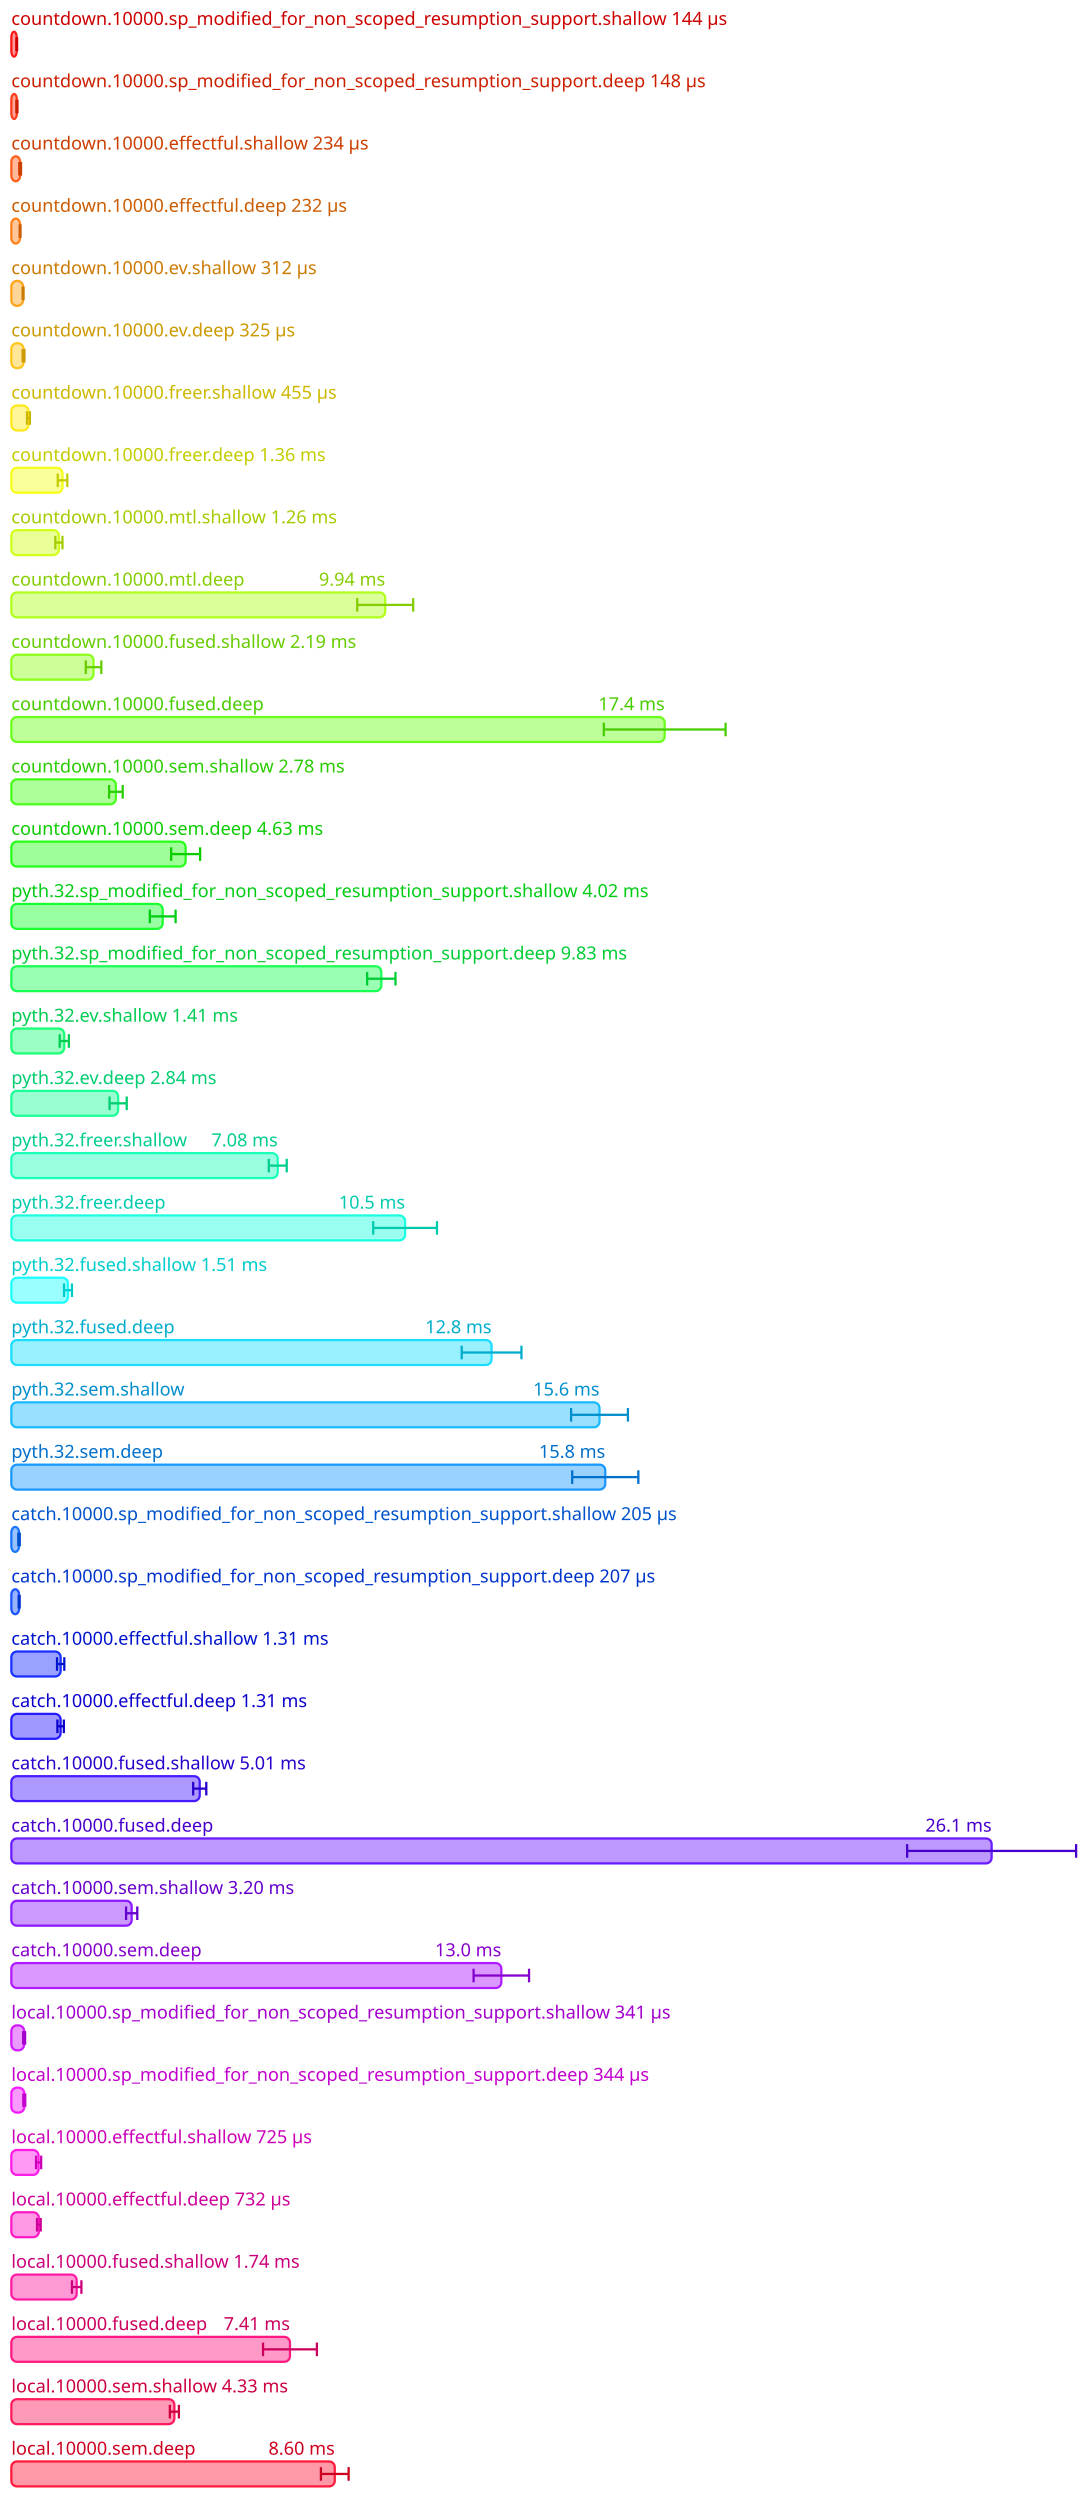
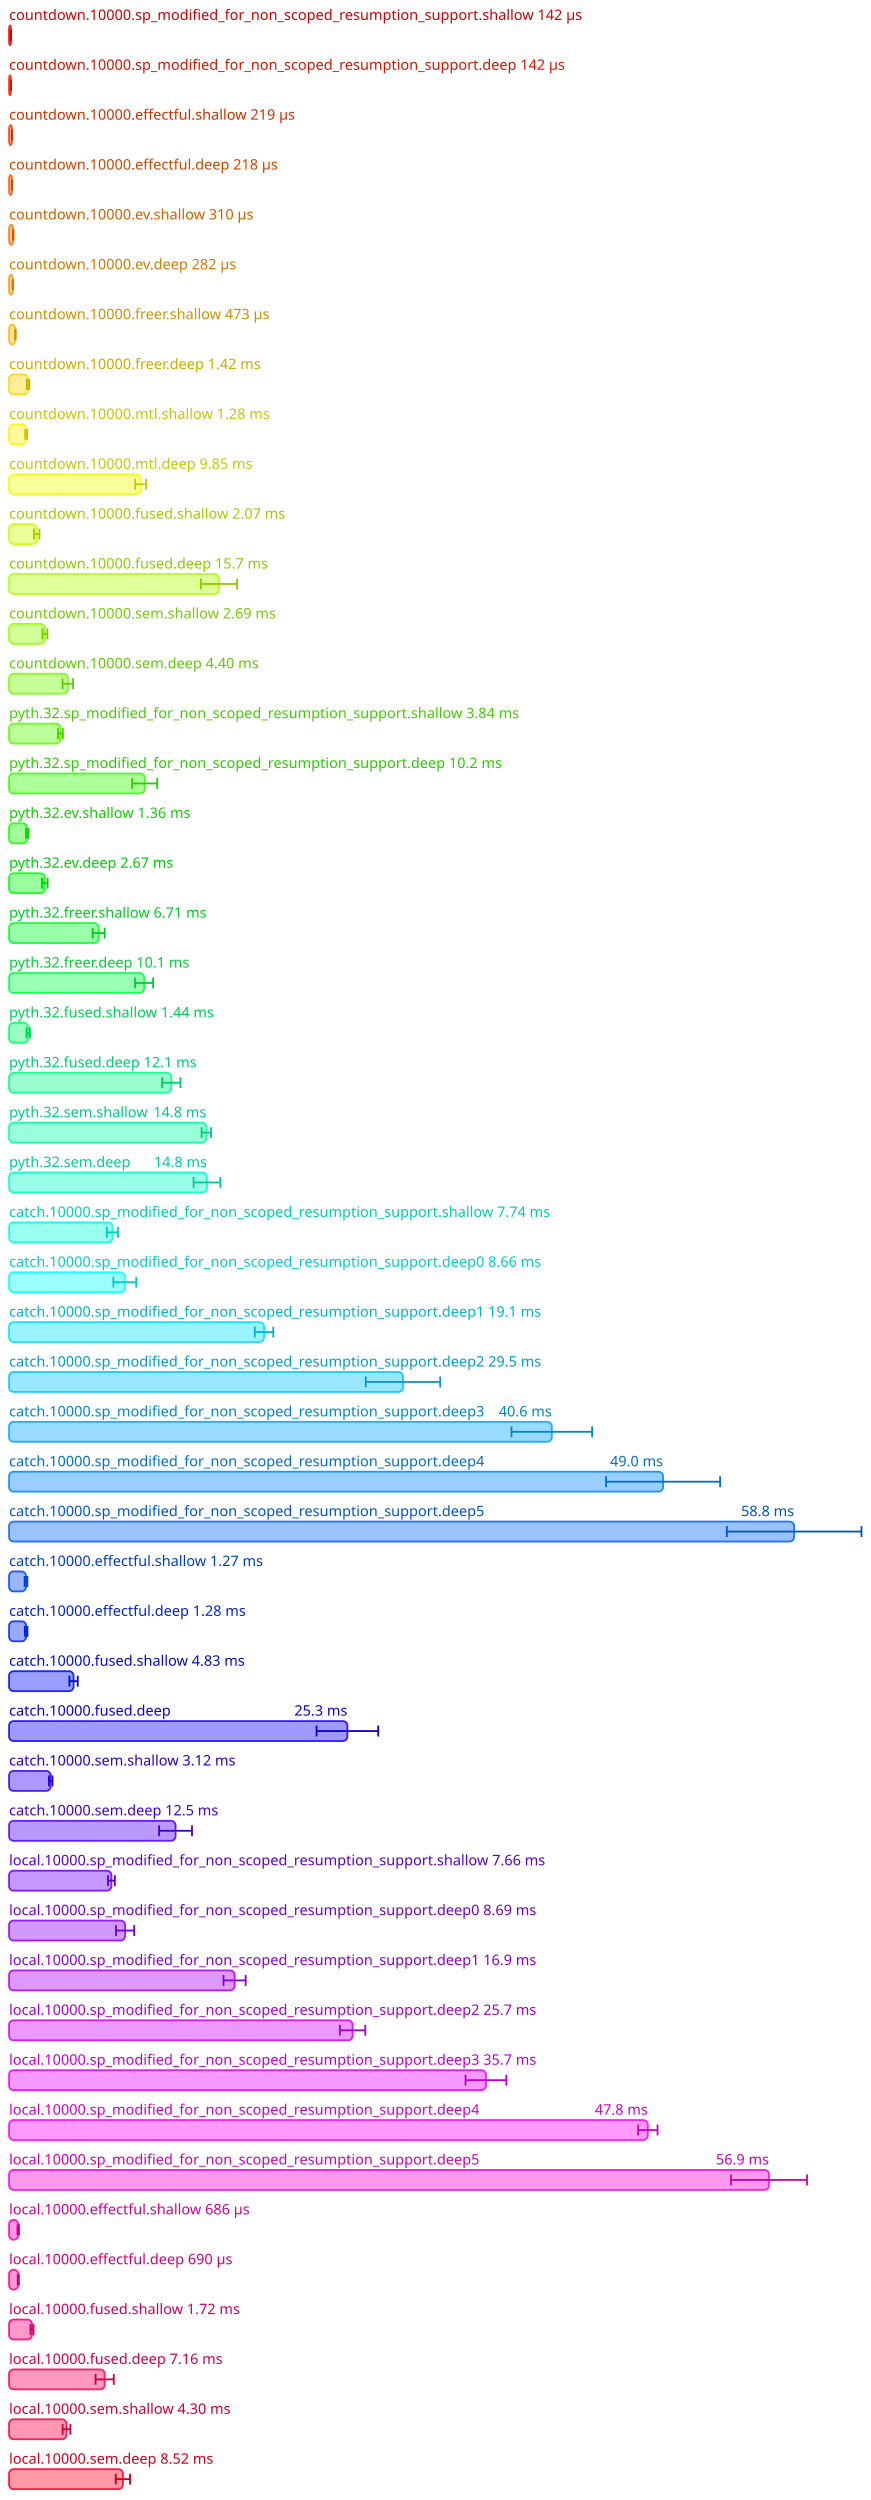
- <svg xmlns="http://www.w3.org/2000/svg" height="2207" width="960.0" font-size="16" font-family="sans-serif" stroke-width="2">
+ <svg xmlns="http://www.w3.org/2000/svg" height="2757" width="960.0" font-size="16" font-family="sans-serif" stroke-width="2">
  <g transform="translate(10.0 0)">
-     <text fill="hsl(0, 100%, 40%)" y="22">countdown.10000.sp_modified_for_non_scoped_resumption_support.shallow 144  μs</text>
-     <g>
-       <rect y="28" rx="5" height="22" width="4.786" fill="hsl(0, 100%, 80%)" stroke="hsl(0, 100%, 55%)" />
+     <text fill="hsl(0, 100%, 40%)" y="22">countdown.10000.sp_modified_for_non_scoped_resumption_support.shallow 142  μs</text>
+     <g>
+       <rect y="28" rx="5" height="22" width="2.097" fill="hsl(0, 100%, 80%)" stroke="hsl(0, 100%, 55%)" />
      <g stroke="hsl(0, 100%, 40%)">
-         <line x1="4.489" x2="5.084" y1="39" y2="39" />
-         <line x1="4.489" x2="4.489" y1="33" y2="45" />
-         <line x1="5.084" x2="5.084" y1="33" y2="45" />
-       </g>
-     </g>
-     <text fill="hsl(9, 100%, 40%)" y="77">countdown.10000.sp_modified_for_non_scoped_resumption_support.deep 148  μs</text>
-     <g>
-       <rect y="83" rx="5" height="22" width="4.923" fill="hsl(9, 100%, 80%)" stroke="hsl(9, 100%, 55%)" />
-       <g stroke="hsl(9, 100%, 40%)">
-         <line x1="4.466" x2="5.38" y1="94" y2="94" />
-         <line x1="4.466" x2="4.466" y1="88" y2="100" />
-         <line x1="5.38" x2="5.38" y1="88" y2="100" />
-       </g>
-     </g>
-     <text fill="hsl(18, 100%, 40%)" y="132">countdown.10000.effectful.shallow 234  μs</text>
-     <g>
-       <rect y="138" rx="5" height="22" width="7.783" fill="hsl(18, 100%, 80%)" stroke="hsl(18, 100%, 55%)" />
-       <g stroke="hsl(18, 100%, 40%)">
-         <line x1="7.029" x2="8.536" y1="149" y2="149" />
-         <line x1="7.029" x2="7.029" y1="143" y2="155" />
-         <line x1="8.536" x2="8.536" y1="143" y2="155" />
-       </g>
-     </g>
-     <text fill="hsl(27, 100%, 40%)" y="187">countdown.10000.effectful.deep 232  μs</text>
-     <g>
-       <rect y="193" rx="5" height="22" width="7.708" fill="hsl(27, 100%, 80%)" stroke="hsl(27, 100%, 55%)" />
-       <g stroke="hsl(27, 100%, 40%)">
-         <line x1="7.352" x2="8.064" y1="204" y2="204" />
-         <line x1="7.352" x2="7.352" y1="198" y2="210" />
-         <line x1="8.064" x2="8.064" y1="198" y2="210" />
-       </g>
-     </g>
-     <text fill="hsl(36, 100%, 40%)" y="242">countdown.10000.ev.shallow 312  μs</text>
-     <g>
-       <rect y="248" rx="5" height="22" width="10.368" fill="hsl(36, 100%, 80%)" stroke="hsl(36, 100%, 55%)" />
+         <line x1="1.92" x2="2.273" y1="39" y2="39" />
+         <line x1="1.92" x2="1.92" y1="33" y2="45" />
+         <line x1="2.273" x2="2.273" y1="33" y2="45" />
+       </g>
+     </g>
+     <text fill="hsl(7, 100%, 40%)" y="77">countdown.10000.sp_modified_for_non_scoped_resumption_support.deep 142  μs</text>
+     <g>
+       <rect y="83" rx="5" height="22" width="2.087" fill="hsl(7, 100%, 80%)" stroke="hsl(7, 100%, 55%)" />
+       <g stroke="hsl(7, 100%, 40%)">
+         <line x1="1.883" x2="2.291" y1="94" y2="94" />
+         <line x1="1.883" x2="1.883" y1="88" y2="100" />
+         <line x1="2.291" x2="2.291" y1="88" y2="100" />
+       </g>
+     </g>
+     <text fill="hsl(14, 100%, 40%)" y="132">countdown.10000.effectful.shallow 219  μs</text>
+     <g>
+       <rect y="138" rx="5" height="22" width="3.221" fill="hsl(14, 100%, 80%)" stroke="hsl(14, 100%, 55%)" />
+       <g stroke="hsl(14, 100%, 40%)">
+         <line x1="3.031" x2="3.411" y1="149" y2="149" />
+         <line x1="3.031" x2="3.031" y1="143" y2="155" />
+         <line x1="3.411" x2="3.411" y1="143" y2="155" />
+       </g>
+     </g>
+     <text fill="hsl(21, 100%, 40%)" y="187">countdown.10000.effectful.deep 218  μs</text>
+     <g>
+       <rect y="193" rx="5" height="22" width="3.214" fill="hsl(21, 100%, 80%)" stroke="hsl(21, 100%, 55%)" />
+       <g stroke="hsl(21, 100%, 40%)">
+         <line x1="3.016" x2="3.412" y1="204" y2="204" />
+         <line x1="3.016" x2="3.016" y1="198" y2="210" />
+         <line x1="3.412" x2="3.412" y1="198" y2="210" />
+       </g>
+     </g>
+     <text fill="hsl(28, 100%, 40%)" y="242">countdown.10000.ev.shallow 310  μs</text>
+     <g>
+       <rect y="248" rx="5" height="22" width="4.57" fill="hsl(28, 100%, 80%)" stroke="hsl(28, 100%, 55%)" />
+       <g stroke="hsl(28, 100%, 40%)">
+         <line x1="4.184" x2="4.956" y1="259" y2="259" />
+         <line x1="4.184" x2="4.184" y1="253" y2="265" />
+         <line x1="4.956" x2="4.956" y1="253" y2="265" />
+       </g>
+     </g>
+     <text fill="hsl(36, 100%, 40%)" y="297">countdown.10000.ev.deep 282  μs</text>
+     <g>
+       <rect y="303" rx="5" height="22" width="4.153" fill="hsl(36, 100%, 80%)" stroke="hsl(36, 100%, 55%)" />
      <g stroke="hsl(36, 100%, 40%)">
-         <line x1="10.001" x2="10.734" y1="259" y2="259" />
-         <line x1="10.001" x2="10.001" y1="253" y2="265" />
-         <line x1="10.734" x2="10.734" y1="253" y2="265" />
-       </g>
-     </g>
-     <text fill="hsl(45, 100%, 40%)" y="297">countdown.10000.ev.deep 325  μs</text>
-     <g>
-       <rect y="303" rx="5" height="22" width="10.789" fill="hsl(45, 100%, 80%)" stroke="hsl(45, 100%, 55%)" />
-       <g stroke="hsl(45, 100%, 40%)">
-         <line x1="10.007" x2="11.571" y1="314" y2="314" />
-         <line x1="10.007" x2="10.007" y1="308" y2="320" />
-         <line x1="11.571" x2="11.571" y1="308" y2="320" />
-       </g>
-     </g>
-     <text fill="hsl(54, 100%, 40%)" y="352">countdown.10000.freer.shallow 455  μs</text>
-     <g>
-       <rect y="358" rx="5" height="22" width="15.099" fill="hsl(54, 100%, 80%)" stroke="hsl(54, 100%, 55%)" />
-       <g stroke="hsl(54, 100%, 40%)">
-         <line x1="13.824" x2="16.374" y1="369" y2="369" />
-         <line x1="13.824" x2="13.824" y1="363" y2="375" />
-         <line x1="16.374" x2="16.374" y1="363" y2="375" />
-       </g>
-     </g>
-     <text fill="hsl(63, 100%, 40%)" y="407">countdown.10000.freer.deep 1.36 ms</text>
-     <g>
-       <rect y="413" rx="5" height="22" width="45.186" fill="hsl(63, 100%, 80%)" stroke="hsl(63, 100%, 55%)" />
-       <g stroke="hsl(63, 100%, 40%)">
-         <line x1="40.967" x2="49.405" y1="424" y2="424" />
-         <line x1="40.967" x2="40.967" y1="418" y2="430" />
-         <line x1="49.405" x2="49.405" y1="418" y2="430" />
-       </g>
-     </g>
-     <text fill="hsl(72, 100%, 40%)" y="462">countdown.10000.mtl.shallow 1.26 ms</text>
-     <g>
-       <rect y="468" rx="5" height="22" width="42.006" fill="hsl(72, 100%, 80%)" stroke="hsl(72, 100%, 55%)" />
+         <line x1="3.786" x2="4.519" y1="314" y2="314" />
+         <line x1="3.786" x2="3.786" y1="308" y2="320" />
+         <line x1="4.519" x2="4.519" y1="308" y2="320" />
+       </g>
+     </g>
+     <text fill="hsl(43, 100%, 40%)" y="352">countdown.10000.freer.shallow 473  μs</text>
+     <g>
+       <rect y="358" rx="5" height="22" width="6.97" fill="hsl(43, 100%, 80%)" stroke="hsl(43, 100%, 55%)" />
+       <g stroke="hsl(43, 100%, 40%)">
+         <line x1="6.596" x2="7.345" y1="369" y2="369" />
+         <line x1="6.596" x2="6.596" y1="363" y2="375" />
+         <line x1="7.345" x2="7.345" y1="363" y2="375" />
+       </g>
+     </g>
+     <text fill="hsl(50, 100%, 40%)" y="407">countdown.10000.freer.deep 1.42 ms</text>
+     <g>
+       <rect y="413" rx="5" height="22" width="20.977" fill="hsl(50, 100%, 80%)" stroke="hsl(50, 100%, 55%)" />
+       <g stroke="hsl(50, 100%, 40%)">
+         <line x1="19.635" x2="22.32" y1="424" y2="424" />
+         <line x1="19.635" x2="19.635" y1="418" y2="430" />
+         <line x1="22.32" x2="22.32" y1="418" y2="430" />
+       </g>
+     </g>
+     <text fill="hsl(57, 100%, 40%)" y="462">countdown.10000.mtl.shallow 1.28 ms</text>
+     <g>
+       <rect y="468" rx="5" height="22" width="18.879" fill="hsl(57, 100%, 80%)" stroke="hsl(57, 100%, 55%)" />
+       <g stroke="hsl(57, 100%, 40%)">
+         <line x1="17.775" x2="19.982" y1="479" y2="479" />
+         <line x1="17.775" x2="17.775" y1="473" y2="485" />
+         <line x1="19.982" x2="19.982" y1="473" y2="485" />
+       </g>
+     </g>
+     <text fill="hsl(64, 100%, 40%)" y="517">countdown.10000.mtl.deep 9.85 ms</text>
+     <g>
+       <rect y="523" rx="5" height="22" width="145.062" fill="hsl(64, 100%, 80%)" stroke="hsl(64, 100%, 55%)" />
+       <g stroke="hsl(64, 100%, 40%)">
+         <line x1="139.046" x2="151.077" y1="534" y2="534" />
+         <line x1="139.046" x2="139.046" y1="528" y2="540" />
+         <line x1="151.077" x2="151.077" y1="528" y2="540" />
+       </g>
+     </g>
+     <text fill="hsl(72, 100%, 40%)" y="572">countdown.10000.fused.shallow 2.07 ms</text>
+     <g>
+       <rect y="578" rx="5" height="22" width="30.462" fill="hsl(72, 100%, 80%)" stroke="hsl(72, 100%, 55%)" />
      <g stroke="hsl(72, 100%, 40%)">
-         <line x1="38.856" x2="45.157" y1="479" y2="479" />
-         <line x1="38.856" x2="38.856" y1="473" y2="485" />
-         <line x1="45.157" x2="45.157" y1="473" y2="485" />
-       </g>
-     </g>
-     <g fill="hsl(81, 100%, 40%)">
-       <text y="517">countdown.10000.mtl.deep</text>
-       <text y="517" x="330.058" text-anchor="end">9.94 ms</text>
-     </g>
-     <g>
-       <rect y="523" rx="5" height="22" width="330.058" fill="hsl(81, 100%, 80%)" stroke="hsl(81, 100%, 55%)" />
-       <g stroke="hsl(81, 100%, 40%)">
-         <line x1="305.349" x2="354.767" y1="534" y2="534" />
-         <line x1="305.349" x2="305.349" y1="528" y2="540" />
-         <line x1="354.767" x2="354.767" y1="528" y2="540" />
-       </g>
-     </g>
-     <text fill="hsl(90, 100%, 40%)" y="572">countdown.10000.fused.shallow 2.19 ms</text>
-     <g>
-       <rect y="578" rx="5" height="22" width="72.582" fill="hsl(90, 100%, 80%)" stroke="hsl(90, 100%, 55%)" />
-       <g stroke="hsl(90, 100%, 40%)">
-         <line x1="65.713" x2="79.452" y1="589" y2="589" />
-         <line x1="65.713" x2="65.713" y1="583" y2="595" />
-         <line x1="79.452" x2="79.452" y1="583" y2="595" />
-       </g>
-     </g>
-     <g fill="hsl(99, 100%, 40%)">
-       <text y="627">countdown.10000.fused.deep</text>
-       <text y="627" x="576.783" text-anchor="end">17.4 ms</text>
-     </g>
-     <g>
-       <rect y="633" rx="5" height="22" width="576.783" fill="hsl(99, 100%, 80%)" stroke="hsl(99, 100%, 55%)" />
-       <g stroke="hsl(99, 100%, 40%)">
-         <line x1="523.038" x2="630.529" y1="644" y2="644" />
-         <line x1="523.038" x2="523.038" y1="638" y2="650" />
-         <line x1="630.529" x2="630.529" y1="638" y2="650" />
-       </g>
-     </g>
-     <text fill="hsl(108, 100%, 40%)" y="682">countdown.10000.sem.shallow 2.78 ms</text>
-     <g>
-       <rect y="688" rx="5" height="22" width="92.338" fill="hsl(108, 100%, 80%)" stroke="hsl(108, 100%, 55%)" />
+         <line x1="27.431" x2="33.494" y1="589" y2="589" />
+         <line x1="27.431" x2="27.431" y1="583" y2="595" />
+         <line x1="33.494" x2="33.494" y1="583" y2="595" />
+       </g>
+     </g>
+     <text fill="hsl(79, 100%, 40%)" y="627">countdown.10000.fused.deep 15.7 ms</text>
+     <g>
+       <rect y="633" rx="5" height="22" width="231.491" fill="hsl(79, 100%, 80%)" stroke="hsl(79, 100%, 55%)" />
+       <g stroke="hsl(79, 100%, 40%)">
+         <line x1="211.548" x2="251.434" y1="644" y2="644" />
+         <line x1="211.548" x2="211.548" y1="638" y2="650" />
+         <line x1="251.434" x2="251.434" y1="638" y2="650" />
+       </g>
+     </g>
+     <text fill="hsl(86, 100%, 40%)" y="682">countdown.10000.sem.shallow 2.69 ms</text>
+     <g>
+       <rect y="688" rx="5" height="22" width="39.584" fill="hsl(86, 100%, 80%)" stroke="hsl(86, 100%, 55%)" />
+       <g stroke="hsl(86, 100%, 40%)">
+         <line x1="36.867" x2="42.301" y1="699" y2="699" />
+         <line x1="36.867" x2="36.867" y1="693" y2="705" />
+         <line x1="42.301" x2="42.301" y1="693" y2="705" />
+       </g>
+     </g>
+     <text fill="hsl(93, 100%, 40%)" y="737">countdown.10000.sem.deep 4.40 ms</text>
+     <g>
+       <rect y="743" rx="5" height="22" width="64.787" fill="hsl(93, 100%, 80%)" stroke="hsl(93, 100%, 55%)" />
+       <g stroke="hsl(93, 100%, 40%)">
+         <line x1="58.963" x2="70.61" y1="754" y2="754" />
+         <line x1="58.963" x2="58.963" y1="748" y2="760" />
+         <line x1="70.61" x2="70.61" y1="748" y2="760" />
+       </g>
+     </g>
+     <text fill="hsl(100, 100%, 40%)" y="792">pyth.32.sp_modified_for_non_scoped_resumption_support.shallow 3.84 ms</text>
+     <g>
+       <rect y="798" rx="5" height="22" width="56.627" fill="hsl(100, 100%, 80%)" stroke="hsl(100, 100%, 55%)" />
+       <g stroke="hsl(100, 100%, 40%)">
+         <line x1="53.946" x2="59.308" y1="809" y2="809" />
+         <line x1="53.946" x2="53.946" y1="803" y2="815" />
+         <line x1="59.308" x2="59.308" y1="803" y2="815" />
+       </g>
+     </g>
+     <text fill="hsl(108, 100%, 40%)" y="847">pyth.32.sp_modified_for_non_scoped_resumption_support.deep 10.2 ms</text>
+     <g>
+       <rect y="853" rx="5" height="22" width="149.61" fill="hsl(108, 100%, 80%)" stroke="hsl(108, 100%, 55%)" />
      <g stroke="hsl(108, 100%, 40%)">
-         <line x1="86.357" x2="98.32" y1="699" y2="699" />
-         <line x1="86.357" x2="86.357" y1="693" y2="705" />
-         <line x1="98.32" x2="98.32" y1="693" y2="705" />
-       </g>
-     </g>
-     <text fill="hsl(117, 100%, 40%)" y="737">countdown.10000.sem.deep 4.63 ms</text>
-     <g>
-       <rect y="743" rx="5" height="22" width="153.887" fill="hsl(117, 100%, 80%)" stroke="hsl(117, 100%, 55%)" />
-       <g stroke="hsl(117, 100%, 40%)">
-         <line x1="141.114" x2="166.66" y1="754" y2="754" />
-         <line x1="141.114" x2="141.114" y1="748" y2="760" />
-         <line x1="166.66" x2="166.66" y1="748" y2="760" />
-       </g>
-     </g>
-     <text fill="hsl(126, 100%, 40%)" y="792">pyth.32.sp_modified_for_non_scoped_resumption_support.shallow 4.02 ms</text>
-     <g>
-       <rect y="798" rx="5" height="22" width="133.634" fill="hsl(126, 100%, 80%)" stroke="hsl(126, 100%, 55%)" />
-       <g stroke="hsl(126, 100%, 40%)">
-         <line x1="122.252" x2="145.015" y1="809" y2="809" />
-         <line x1="122.252" x2="122.252" y1="803" y2="815" />
-         <line x1="145.015" x2="145.015" y1="803" y2="815" />
-       </g>
-     </g>
-     <text fill="hsl(135, 100%, 40%)" y="847">pyth.32.sp_modified_for_non_scoped_resumption_support.deep 9.83 ms</text>
-     <g>
-       <rect y="853" rx="5" height="22" width="326.627" fill="hsl(135, 100%, 80%)" stroke="hsl(135, 100%, 55%)" />
-       <g stroke="hsl(135, 100%, 40%)">
-         <line x1="314.113" x2="339.14" y1="864" y2="864" />
-         <line x1="314.113" x2="314.113" y1="858" y2="870" />
-         <line x1="339.14" x2="339.14" y1="858" y2="870" />
-       </g>
-     </g>
-     <text fill="hsl(144, 100%, 40%)" y="902">pyth.32.ev.shallow 1.41 ms</text>
-     <g>
-       <rect y="908" rx="5" height="22" width="46.736" fill="hsl(144, 100%, 80%)" stroke="hsl(144, 100%, 55%)" />
+         <line x1="135.812" x2="163.409" y1="864" y2="864" />
+         <line x1="135.812" x2="135.812" y1="858" y2="870" />
+         <line x1="163.409" x2="163.409" y1="858" y2="870" />
+       </g>
+     </g>
+     <text fill="hsl(115, 100%, 40%)" y="902">pyth.32.ev.shallow 1.36 ms</text>
+     <g>
+       <rect y="908" rx="5" height="22" width="20.09" fill="hsl(115, 100%, 80%)" stroke="hsl(115, 100%, 55%)" />
+       <g stroke="hsl(115, 100%, 40%)">
+         <line x1="18.734" x2="21.446" y1="919" y2="919" />
+         <line x1="18.734" x2="18.734" y1="913" y2="925" />
+         <line x1="21.446" x2="21.446" y1="913" y2="925" />
+       </g>
+     </g>
+     <text fill="hsl(122, 100%, 40%)" y="957">pyth.32.ev.deep 2.67 ms</text>
+     <g>
+       <rect y="963" rx="5" height="22" width="39.403" fill="hsl(122, 100%, 80%)" stroke="hsl(122, 100%, 55%)" />
+       <g stroke="hsl(122, 100%, 40%)">
+         <line x1="36.298" x2="42.508" y1="974" y2="974" />
+         <line x1="36.298" x2="36.298" y1="968" y2="980" />
+         <line x1="42.508" x2="42.508" y1="968" y2="980" />
+       </g>
+     </g>
+     <text fill="hsl(129, 100%, 40%)" y="1012">pyth.32.freer.shallow 6.71 ms</text>
+     <g>
+       <rect y="1018" rx="5" height="22" width="98.804" fill="hsl(129, 100%, 80%)" stroke="hsl(129, 100%, 55%)" />
+       <g stroke="hsl(129, 100%, 40%)">
+         <line x1="92.184" x2="105.424" y1="1029" y2="1029" />
+         <line x1="92.184" x2="92.184" y1="1023" y2="1035" />
+         <line x1="105.424" x2="105.424" y1="1023" y2="1035" />
+       </g>
+     </g>
+     <text fill="hsl(136, 100%, 40%)" y="1067">pyth.32.freer.deep 10.1 ms</text>
+     <g>
+       <rect y="1073" rx="5" height="22" width="148.9" fill="hsl(136, 100%, 80%)" stroke="hsl(136, 100%, 55%)" />
+       <g stroke="hsl(136, 100%, 40%)">
+         <line x1="138.95" x2="158.849" y1="1084" y2="1084" />
+         <line x1="138.95" x2="138.95" y1="1078" y2="1090" />
+         <line x1="158.849" x2="158.849" y1="1078" y2="1090" />
+       </g>
+     </g>
+     <text fill="hsl(144, 100%, 40%)" y="1122">pyth.32.fused.shallow 1.44 ms</text>
+     <g>
+       <rect y="1128" rx="5" height="22" width="21.181" fill="hsl(144, 100%, 80%)" stroke="hsl(144, 100%, 55%)" />
      <g stroke="hsl(144, 100%, 40%)">
-         <line x1="42.697" x2="50.774" y1="919" y2="919" />
-         <line x1="42.697" x2="42.697" y1="913" y2="925" />
-         <line x1="50.774" x2="50.774" y1="913" y2="925" />
-       </g>
-     </g>
-     <text fill="hsl(153, 100%, 40%)" y="957">pyth.32.ev.deep 2.84 ms</text>
-     <g>
-       <rect y="963" rx="5" height="22" width="94.292" fill="hsl(153, 100%, 80%)" stroke="hsl(153, 100%, 55%)" />
-       <g stroke="hsl(153, 100%, 40%)">
-         <line x1="86.709" x2="101.876" y1="974" y2="974" />
-         <line x1="86.709" x2="86.709" y1="968" y2="980" />
-         <line x1="101.876" x2="101.876" y1="968" y2="980" />
-       </g>
-     </g>
-     <g fill="hsl(162, 100%, 40%)">
-       <text y="1012">pyth.32.freer.shallow</text>
-       <text y="1012" x="235.198" text-anchor="end">7.08 ms</text>
-     </g>
-     <g>
-       <rect y="1018" rx="5" height="22" width="235.198" fill="hsl(162, 100%, 80%)" stroke="hsl(162, 100%, 55%)" />
-       <g stroke="hsl(162, 100%, 40%)">
-         <line x1="227.277" x2="243.119" y1="1029" y2="1029" />
-         <line x1="227.277" x2="227.277" y1="1023" y2="1035" />
-         <line x1="243.119" x2="243.119" y1="1023" y2="1035" />
-       </g>
-     </g>
-     <g fill="hsl(171, 100%, 40%)">
-       <text y="1067">pyth.32.freer.deep</text>
-       <text y="1067" x="347.611" text-anchor="end">10.5 ms</text>
-     </g>
-     <g>
-       <rect y="1073" rx="5" height="22" width="347.611" fill="hsl(171, 100%, 80%)" stroke="hsl(171, 100%, 55%)" />
-       <g stroke="hsl(171, 100%, 40%)">
-         <line x1="319.472" x2="375.749" y1="1084" y2="1084" />
-         <line x1="319.472" x2="319.472" y1="1078" y2="1090" />
-         <line x1="375.749" x2="375.749" y1="1078" y2="1090" />
-       </g>
-     </g>
-     <text fill="hsl(180, 100%, 40%)" y="1122">pyth.32.fused.shallow 1.51 ms</text>
-     <g>
-       <rect y="1128" rx="5" height="22" width="50.025" fill="hsl(180, 100%, 80%)" stroke="hsl(180, 100%, 55%)" />
+         <line x1="19.337" x2="23.025" y1="1139" y2="1139" />
+         <line x1="19.337" x2="19.337" y1="1133" y2="1145" />
+         <line x1="23.025" x2="23.025" y1="1133" y2="1145" />
+       </g>
+     </g>
+     <text fill="hsl(151, 100%, 40%)" y="1177">pyth.32.fused.deep 12.1 ms</text>
+     <g>
+       <rect y="1183" rx="5" height="22" width="178.877" fill="hsl(151, 100%, 80%)" stroke="hsl(151, 100%, 55%)" />
+       <g stroke="hsl(151, 100%, 40%)">
+         <line x1="168.795" x2="188.96" y1="1194" y2="1194" />
+         <line x1="168.795" x2="168.795" y1="1188" y2="1200" />
+         <line x1="188.96" x2="188.96" y1="1188" y2="1200" />
+       </g>
+     </g>
+     <g fill="hsl(158, 100%, 40%)">
+       <text y="1232">pyth.32.sem.shallow</text>
+       <text y="1232" x="217.535" text-anchor="end">14.8 ms</text>
+     </g>
+     <g>
+       <rect y="1238" rx="5" height="22" width="217.535" fill="hsl(158, 100%, 80%)" stroke="hsl(158, 100%, 55%)" />
+       <g stroke="hsl(158, 100%, 40%)">
+         <line x1="212.308" x2="222.763" y1="1249" y2="1249" />
+         <line x1="212.308" x2="212.308" y1="1243" y2="1255" />
+         <line x1="222.763" x2="222.763" y1="1243" y2="1255" />
+       </g>
+     </g>
+     <g fill="hsl(165, 100%, 40%)">
+       <text y="1287">pyth.32.sem.deep</text>
+       <text y="1287" x="218.208" text-anchor="end">14.8 ms</text>
+     </g>
+     <g>
+       <rect y="1293" rx="5" height="22" width="218.208" fill="hsl(165, 100%, 80%)" stroke="hsl(165, 100%, 55%)" />
+       <g stroke="hsl(165, 100%, 40%)">
+         <line x1="203.449" x2="232.967" y1="1304" y2="1304" />
+         <line x1="203.449" x2="203.449" y1="1298" y2="1310" />
+         <line x1="232.967" x2="232.967" y1="1298" y2="1310" />
+       </g>
+     </g>
+     <text fill="hsl(172, 100%, 40%)" y="1342">catch.10000.sp_modified_for_non_scoped_resumption_support.shallow 7.74 ms</text>
+     <g>
+       <rect y="1348" rx="5" height="22" width="113.976" fill="hsl(172, 100%, 80%)" stroke="hsl(172, 100%, 55%)" />
+       <g stroke="hsl(172, 100%, 40%)">
+         <line x1="107.881" x2="120.072" y1="1359" y2="1359" />
+         <line x1="107.881" x2="107.881" y1="1353" y2="1365" />
+         <line x1="120.072" x2="120.072" y1="1353" y2="1365" />
+       </g>
+     </g>
+     <text fill="hsl(180, 100%, 40%)" y="1397">catch.10000.sp_modified_for_non_scoped_resumption_support.deep0 8.66 ms</text>
+     <g>
+       <rect y="1403" rx="5" height="22" width="127.619" fill="hsl(180, 100%, 80%)" stroke="hsl(180, 100%, 55%)" />
      <g stroke="hsl(180, 100%, 40%)">
-         <line x1="46.523" x2="53.527" y1="1139" y2="1139" />
-         <line x1="46.523" x2="46.523" y1="1133" y2="1145" />
-         <line x1="53.527" x2="53.527" y1="1133" y2="1145" />
-       </g>
-     </g>
-     <g fill="hsl(189, 100%, 40%)">
-       <text y="1177">pyth.32.fused.deep</text>
-       <text y="1177" x="423.952" text-anchor="end">12.8 ms</text>
-     </g>
-     <g>
-       <rect y="1183" rx="5" height="22" width="423.952" fill="hsl(189, 100%, 80%)" stroke="hsl(189, 100%, 55%)" />
-       <g stroke="hsl(189, 100%, 40%)">
-         <line x1="397.571" x2="450.334" y1="1194" y2="1194" />
-         <line x1="397.571" x2="397.571" y1="1188" y2="1200" />
-         <line x1="450.334" x2="450.334" y1="1188" y2="1200" />
-       </g>
-     </g>
-     <g fill="hsl(198, 100%, 40%)">
-       <text y="1232">pyth.32.sem.shallow</text>
-       <text y="1232" x="519.248" text-anchor="end">15.6 ms</text>
-     </g>
-     <g>
-       <rect y="1238" rx="5" height="22" width="519.248" fill="hsl(198, 100%, 80%)" stroke="hsl(198, 100%, 55%)" />
-       <g stroke="hsl(198, 100%, 40%)">
-         <line x1="494.167" x2="544.328" y1="1249" y2="1249" />
-         <line x1="494.167" x2="494.167" y1="1243" y2="1255" />
-         <line x1="544.328" x2="544.328" y1="1243" y2="1255" />
-       </g>
-     </g>
-     <g fill="hsl(207, 100%, 40%)">
-       <text y="1287">pyth.32.sem.deep</text>
-       <text y="1287" x="524.328" text-anchor="end">15.8 ms</text>
-     </g>
-     <g>
-       <rect y="1293" rx="5" height="22" width="524.328" fill="hsl(207, 100%, 80%)" stroke="hsl(207, 100%, 55%)" />
-       <g stroke="hsl(207, 100%, 40%)">
-         <line x1="495.132" x2="553.524" y1="1304" y2="1304" />
-         <line x1="495.132" x2="495.132" y1="1298" y2="1310" />
-         <line x1="553.524" x2="553.524" y1="1298" y2="1310" />
-       </g>
-     </g>
-     <text fill="hsl(216, 100%, 40%)" y="1342">catch.10000.sp_modified_for_non_scoped_resumption_support.shallow 205  μs</text>
-     <g>
-       <rect y="1348" rx="5" height="22" width="6.812" fill="hsl(216, 100%, 80%)" stroke="hsl(216, 100%, 55%)" />
+         <line x1="115.022" x2="140.216" y1="1414" y2="1414" />
+         <line x1="115.022" x2="115.022" y1="1408" y2="1420" />
+         <line x1="140.216" x2="140.216" y1="1408" y2="1420" />
+       </g>
+     </g>
+     <text fill="hsl(187, 100%, 40%)" y="1452">catch.10000.sp_modified_for_non_scoped_resumption_support.deep1 19.1 ms</text>
+     <g>
+       <rect y="1458" rx="5" height="22" width="281.218" fill="hsl(187, 100%, 80%)" stroke="hsl(187, 100%, 55%)" />
+       <g stroke="hsl(187, 100%, 40%)">
+         <line x1="271.043" x2="291.393" y1="1469" y2="1469" />
+         <line x1="271.043" x2="271.043" y1="1463" y2="1475" />
+         <line x1="291.393" x2="291.393" y1="1463" y2="1475" />
+       </g>
+     </g>
+     <text fill="hsl(194, 100%, 40%)" y="1507">catch.10000.sp_modified_for_non_scoped_resumption_support.deep2 29.5 ms</text>
+     <g>
+       <rect y="1513" rx="5" height="22" width="434.41" fill="hsl(194, 100%, 80%)" stroke="hsl(194, 100%, 55%)" />
+       <g stroke="hsl(194, 100%, 40%)">
+         <line x1="393.382" x2="475.438" y1="1524" y2="1524" />
+         <line x1="393.382" x2="393.382" y1="1518" y2="1530" />
+         <line x1="475.438" x2="475.438" y1="1518" y2="1530" />
+       </g>
+     </g>
+     <g fill="hsl(201, 100%, 40%)">
+       <text y="1562">catch.10000.sp_modified_for_non_scoped_resumption_support.deep3</text>
+       <text y="1562" x="598.531" text-anchor="end">40.6 ms</text>
+     </g>
+     <g>
+       <rect y="1568" rx="5" height="22" width="598.531" fill="hsl(201, 100%, 80%)" stroke="hsl(201, 100%, 55%)" />
+       <g stroke="hsl(201, 100%, 40%)">
+         <line x1="554.044" x2="643.018" y1="1579" y2="1579" />
+         <line x1="554.044" x2="554.044" y1="1573" y2="1585" />
+         <line x1="643.018" x2="643.018" y1="1573" y2="1585" />
+       </g>
+     </g>
+     <g fill="hsl(208, 100%, 40%)">
+       <text y="1617">catch.10000.sp_modified_for_non_scoped_resumption_support.deep4</text>
+       <text y="1617" x="721.243" text-anchor="end">49.0 ms</text>
+     </g>
+     <g>
+       <rect y="1623" rx="5" height="22" width="721.243" fill="hsl(208, 100%, 80%)" stroke="hsl(208, 100%, 55%)" />
+       <g stroke="hsl(208, 100%, 40%)">
+         <line x1="658.377" x2="784.109" y1="1634" y2="1634" />
+         <line x1="658.377" x2="658.377" y1="1628" y2="1640" />
+         <line x1="784.109" x2="784.109" y1="1628" y2="1640" />
+       </g>
+     </g>
+     <g fill="hsl(216, 100%, 40%)">
+       <text y="1672">catch.10000.sp_modified_for_non_scoped_resumption_support.deep5</text>
+       <text y="1672" x="865.779" text-anchor="end">58.8 ms</text>
+     </g>
+     <g>
+       <rect y="1678" rx="5" height="22" width="865.779" fill="hsl(216, 100%, 80%)" stroke="hsl(216, 100%, 55%)" />
      <g stroke="hsl(216, 100%, 40%)">
-         <line x1="6.152" x2="7.473" y1="1359" y2="1359" />
-         <line x1="6.152" x2="6.152" y1="1353" y2="1365" />
-         <line x1="7.473" x2="7.473" y1="1353" y2="1365" />
-       </g>
-     </g>
-     <text fill="hsl(225, 100%, 40%)" y="1397">catch.10000.sp_modified_for_non_scoped_resumption_support.deep 207  μs</text>
-     <g>
-       <rect y="1403" rx="5" height="22" width="6.892" fill="hsl(225, 100%, 80%)" stroke="hsl(225, 100%, 55%)" />
-       <g stroke="hsl(225, 100%, 40%)">
-         <line x1="6.464" x2="7.319" y1="1414" y2="1414" />
-         <line x1="6.464" x2="6.464" y1="1408" y2="1420" />
-         <line x1="7.319" x2="7.319" y1="1408" y2="1420" />
-       </g>
-     </g>
-     <text fill="hsl(234, 100%, 40%)" y="1452">catch.10000.effectful.shallow 1.31 ms</text>
-     <g>
-       <rect y="1458" rx="5" height="22" width="43.553" fill="hsl(234, 100%, 80%)" stroke="hsl(234, 100%, 55%)" />
-       <g stroke="hsl(234, 100%, 40%)">
-         <line x1="40.345" x2="46.762" y1="1469" y2="1469" />
-         <line x1="40.345" x2="40.345" y1="1463" y2="1475" />
-         <line x1="46.762" x2="46.762" y1="1463" y2="1475" />
-       </g>
-     </g>
-     <text fill="hsl(243, 100%, 40%)" y="1507">catch.10000.effectful.deep 1.31 ms</text>
-     <g>
-       <rect y="1513" rx="5" height="22" width="43.509" fill="hsl(243, 100%, 80%)" stroke="hsl(243, 100%, 55%)" />
-       <g stroke="hsl(243, 100%, 40%)">
-         <line x1="40.671" x2="46.348" y1="1524" y2="1524" />
-         <line x1="40.671" x2="40.671" y1="1518" y2="1530" />
-         <line x1="46.348" x2="46.348" y1="1518" y2="1530" />
-       </g>
-     </g>
-     <text fill="hsl(252, 100%, 40%)" y="1562">catch.10000.fused.shallow 5.01 ms</text>
-     <g>
-       <rect y="1568" rx="5" height="22" width="166.327" fill="hsl(252, 100%, 80%)" stroke="hsl(252, 100%, 55%)" />
+         <line x1="791.557" x2="940.0" y1="1689" y2="1689" />
+         <line x1="791.557" x2="791.557" y1="1683" y2="1695" />
+         <line x1="940.0" x2="940.0" y1="1683" y2="1695" />
+       </g>
+     </g>
+     <text fill="hsl(223, 100%, 40%)" y="1727">catch.10000.effectful.shallow 1.27 ms</text>
+     <g>
+       <rect y="1733" rx="5" height="22" width="18.664" fill="hsl(223, 100%, 80%)" stroke="hsl(223, 100%, 55%)" />
+       <g stroke="hsl(223, 100%, 40%)">
+         <line x1="17.169" x2="20.16" y1="1744" y2="1744" />
+         <line x1="17.169" x2="17.169" y1="1738" y2="1750" />
+         <line x1="20.16" x2="20.16" y1="1738" y2="1750" />
+       </g>
+     </g>
+     <text fill="hsl(230, 100%, 40%)" y="1782">catch.10000.effectful.deep 1.28 ms</text>
+     <g>
+       <rect y="1788" rx="5" height="22" width="18.885" fill="hsl(230, 100%, 80%)" stroke="hsl(230, 100%, 55%)" />
+       <g stroke="hsl(230, 100%, 40%)">
+         <line x1="17.497" x2="20.272" y1="1799" y2="1799" />
+         <line x1="17.497" x2="17.497" y1="1793" y2="1805" />
+         <line x1="20.272" x2="20.272" y1="1793" y2="1805" />
+       </g>
+     </g>
+     <text fill="hsl(237, 100%, 40%)" y="1837">catch.10000.fused.shallow 4.83 ms</text>
+     <g>
+       <rect y="1843" rx="5" height="22" width="71.144" fill="hsl(237, 100%, 80%)" stroke="hsl(237, 100%, 55%)" />
+       <g stroke="hsl(237, 100%, 40%)">
+         <line x1="66.552" x2="75.735" y1="1854" y2="1854" />
+         <line x1="66.552" x2="66.552" y1="1848" y2="1860" />
+         <line x1="75.735" x2="75.735" y1="1848" y2="1860" />
+       </g>
+     </g>
+     <g fill="hsl(244, 100%, 40%)">
+       <text y="1892">catch.10000.fused.deep</text>
+       <text y="1892" x="373.094" text-anchor="end">25.3 ms</text>
+     </g>
+     <g>
+       <rect y="1898" rx="5" height="22" width="373.094" fill="hsl(244, 100%, 80%)" stroke="hsl(244, 100%, 55%)" />
+       <g stroke="hsl(244, 100%, 40%)">
+         <line x1="339.084" x2="407.103" y1="1909" y2="1909" />
+         <line x1="339.084" x2="339.084" y1="1903" y2="1915" />
+         <line x1="407.103" x2="407.103" y1="1903" y2="1915" />
+       </g>
+     </g>
+     <text fill="hsl(252, 100%, 40%)" y="1947">catch.10000.sem.shallow 3.12 ms</text>
+     <g>
+       <rect y="1953" rx="5" height="22" width="45.922" fill="hsl(252, 100%, 80%)" stroke="hsl(252, 100%, 55%)" />
      <g stroke="hsl(252, 100%, 40%)">
-         <line x1="160.546" x2="172.109" y1="1579" y2="1579" />
-         <line x1="160.546" x2="160.546" y1="1573" y2="1585" />
-         <line x1="172.109" x2="172.109" y1="1573" y2="1585" />
-       </g>
-     </g>
-     <g fill="hsl(261, 100%, 40%)">
-       <text y="1617">catch.10000.fused.deep</text>
-       <text y="1617" x="865.418" text-anchor="end">26.1 ms</text>
-     </g>
-     <g>
-       <rect y="1623" rx="5" height="22" width="865.418" fill="hsl(261, 100%, 80%)" stroke="hsl(261, 100%, 55%)" />
-       <g stroke="hsl(261, 100%, 40%)">
-         <line x1="790.835" x2="940.0" y1="1634" y2="1634" />
-         <line x1="790.835" x2="790.835" y1="1628" y2="1640" />
-         <line x1="940.0" x2="940.0" y1="1628" y2="1640" />
-       </g>
-     </g>
-     <text fill="hsl(270, 100%, 40%)" y="1672">catch.10000.sem.shallow 3.20 ms</text>
-     <g>
-       <rect y="1678" rx="5" height="22" width="106.248" fill="hsl(270, 100%, 80%)" stroke="hsl(270, 100%, 55%)" />
-       <g stroke="hsl(270, 100%, 40%)">
-         <line x1="101.304" x2="111.192" y1="1689" y2="1689" />
-         <line x1="101.304" x2="101.304" y1="1683" y2="1695" />
-         <line x1="111.192" x2="111.192" y1="1683" y2="1695" />
-       </g>
-     </g>
-     <g fill="hsl(279, 100%, 40%)">
-       <text y="1727">catch.10000.sem.deep</text>
-       <text y="1727" x="432.559" text-anchor="end">13.0 ms</text>
-     </g>
-     <g>
-       <rect y="1733" rx="5" height="22" width="432.559" fill="hsl(279, 100%, 80%)" stroke="hsl(279, 100%, 55%)" />
-       <g stroke="hsl(279, 100%, 40%)">
-         <line x1="408.084" x2="457.034" y1="1744" y2="1744" />
-         <line x1="408.084" x2="408.084" y1="1738" y2="1750" />
-         <line x1="457.034" x2="457.034" y1="1738" y2="1750" />
-       </g>
-     </g>
-     <text fill="hsl(288, 100%, 40%)" y="1782">local.10000.sp_modified_for_non_scoped_resumption_support.shallow 341  μs</text>
-     <g>
-       <rect y="1788" rx="5" height="22" width="11.315" fill="hsl(288, 100%, 80%)" stroke="hsl(288, 100%, 55%)" />
+         <line x1="43.986" x2="47.858" y1="1964" y2="1964" />
+         <line x1="43.986" x2="43.986" y1="1958" y2="1970" />
+         <line x1="47.858" x2="47.858" y1="1958" y2="1970" />
+       </g>
+     </g>
+     <text fill="hsl(259, 100%, 40%)" y="2002">catch.10000.sem.deep 12.5 ms</text>
+     <g>
+       <rect y="2008" rx="5" height="22" width="183.602" fill="hsl(259, 100%, 80%)" stroke="hsl(259, 100%, 55%)" />
+       <g stroke="hsl(259, 100%, 40%)">
+         <line x1="165.474" x2="201.73" y1="2019" y2="2019" />
+         <line x1="165.474" x2="165.474" y1="2013" y2="2025" />
+         <line x1="201.73" x2="201.73" y1="2013" y2="2025" />
+       </g>
+     </g>
+     <text fill="hsl(266, 100%, 40%)" y="2057">local.10000.sp_modified_for_non_scoped_resumption_support.shallow 7.66 ms</text>
+     <g>
+       <rect y="2063" rx="5" height="22" width="112.852" fill="hsl(266, 100%, 80%)" stroke="hsl(266, 100%, 55%)" />
+       <g stroke="hsl(266, 100%, 40%)">
+         <line x1="109.052" x2="116.651" y1="2074" y2="2074" />
+         <line x1="109.052" x2="109.052" y1="2068" y2="2080" />
+         <line x1="116.651" x2="116.651" y1="2068" y2="2080" />
+       </g>
+     </g>
+     <text fill="hsl(273, 100%, 40%)" y="2112">local.10000.sp_modified_for_non_scoped_resumption_support.deep0 8.69 ms</text>
+     <g>
+       <rect y="2118" rx="5" height="22" width="127.962" fill="hsl(273, 100%, 80%)" stroke="hsl(273, 100%, 55%)" />
+       <g stroke="hsl(273, 100%, 40%)">
+         <line x1="117.91" x2="138.014" y1="2129" y2="2129" />
+         <line x1="117.91" x2="117.91" y1="2123" y2="2135" />
+         <line x1="138.014" x2="138.014" y1="2123" y2="2135" />
+       </g>
+     </g>
+     <text fill="hsl(280, 100%, 40%)" y="2167">local.10000.sp_modified_for_non_scoped_resumption_support.deep1 16.9 ms</text>
+     <g>
+       <rect y="2173" rx="5" height="22" width="248.711" fill="hsl(280, 100%, 80%)" stroke="hsl(280, 100%, 55%)" />
+       <g stroke="hsl(280, 100%, 40%)">
+         <line x1="236.487" x2="260.935" y1="2184" y2="2184" />
+         <line x1="236.487" x2="236.487" y1="2178" y2="2190" />
+         <line x1="260.935" x2="260.935" y1="2178" y2="2190" />
+       </g>
+     </g>
+     <text fill="hsl(288, 100%, 40%)" y="2222">local.10000.sp_modified_for_non_scoped_resumption_support.deep2 25.7 ms</text>
+     <g>
+       <rect y="2228" rx="5" height="22" width="378.83" fill="hsl(288, 100%, 80%)" stroke="hsl(288, 100%, 55%)" />
      <g stroke="hsl(288, 100%, 40%)">
-         <line x1="10.467" x2="12.163" y1="1799" y2="1799" />
-         <line x1="10.467" x2="10.467" y1="1793" y2="1805" />
-         <line x1="12.163" x2="12.163" y1="1793" y2="1805" />
-       </g>
-     </g>
-     <text fill="hsl(297, 100%, 40%)" y="1837">local.10000.sp_modified_for_non_scoped_resumption_support.deep 344  μs</text>
-     <g>
-       <rect y="1843" rx="5" height="22" width="11.432" fill="hsl(297, 100%, 80%)" stroke="hsl(297, 100%, 55%)" />
-       <g stroke="hsl(297, 100%, 40%)">
-         <line x1="10.583" x2="12.281" y1="1854" y2="1854" />
-         <line x1="10.583" x2="10.583" y1="1848" y2="1860" />
-         <line x1="12.281" x2="12.281" y1="1848" y2="1860" />
-       </g>
-     </g>
-     <text fill="hsl(306, 100%, 40%)" y="1892">local.10000.effectful.shallow 725  μs</text>
-     <g>
-       <rect y="1898" rx="5" height="22" width="24.067" fill="hsl(306, 100%, 80%)" stroke="hsl(306, 100%, 55%)" />
-       <g stroke="hsl(306, 100%, 40%)">
-         <line x1="21.801" x2="26.334" y1="1909" y2="1909" />
-         <line x1="21.801" x2="21.801" y1="1903" y2="1915" />
-         <line x1="26.334" x2="26.334" y1="1903" y2="1915" />
-       </g>
-     </g>
-     <text fill="hsl(315, 100%, 40%)" y="1947">local.10000.effectful.deep 732  μs</text>
-     <g>
-       <rect y="1953" rx="5" height="22" width="24.31" fill="hsl(315, 100%, 80%)" stroke="hsl(315, 100%, 55%)" />
-       <g stroke="hsl(315, 100%, 40%)">
-         <line x1="22.68" x2="25.939" y1="1964" y2="1964" />
-         <line x1="22.68" x2="22.68" y1="1958" y2="1970" />
-         <line x1="25.939" x2="25.939" y1="1958" y2="1970" />
-       </g>
-     </g>
-     <text fill="hsl(324, 100%, 40%)" y="2002">local.10000.fused.shallow 1.74 ms</text>
-     <g>
-       <rect y="2008" rx="5" height="22" width="57.686" fill="hsl(324, 100%, 80%)" stroke="hsl(324, 100%, 55%)" />
+         <line x1="364.811" x2="392.848" y1="2239" y2="2239" />
+         <line x1="364.811" x2="364.811" y1="2233" y2="2245" />
+         <line x1="392.848" x2="392.848" y1="2233" y2="2245" />
+       </g>
+     </g>
+     <text fill="hsl(295, 100%, 40%)" y="2277">local.10000.sp_modified_for_non_scoped_resumption_support.deep3 35.7 ms</text>
+     <g>
+       <rect y="2283" rx="5" height="22" width="525.881" fill="hsl(295, 100%, 80%)" stroke="hsl(295, 100%, 55%)" />
+       <g stroke="hsl(295, 100%, 40%)">
+         <line x1="503.397" x2="548.364" y1="2294" y2="2294" />
+         <line x1="503.397" x2="503.397" y1="2288" y2="2300" />
+         <line x1="548.364" x2="548.364" y1="2288" y2="2300" />
+       </g>
+     </g>
+     <g fill="hsl(302, 100%, 40%)">
+       <text y="2332">local.10000.sp_modified_for_non_scoped_resumption_support.deep4</text>
+       <text y="2332" x="704.422" text-anchor="end">47.8 ms</text>
+     </g>
+     <g>
+       <rect y="2338" rx="5" height="22" width="704.422" fill="hsl(302, 100%, 80%)" stroke="hsl(302, 100%, 55%)" />
+       <g stroke="hsl(302, 100%, 40%)">
+         <line x1="693.719" x2="715.125" y1="2349" y2="2349" />
+         <line x1="693.719" x2="693.719" y1="2343" y2="2355" />
+         <line x1="715.125" x2="715.125" y1="2343" y2="2355" />
+       </g>
+     </g>
+     <g fill="hsl(309, 100%, 40%)">
+       <text y="2387">local.10000.sp_modified_for_non_scoped_resumption_support.deep5</text>
+       <text y="2387" x="838.072" text-anchor="end">56.9 ms</text>
+     </g>
+     <g>
+       <rect y="2393" rx="5" height="22" width="838.072" fill="hsl(309, 100%, 80%)" stroke="hsl(309, 100%, 55%)" />
+       <g stroke="hsl(309, 100%, 40%)">
+         <line x1="796.174" x2="879.97" y1="2404" y2="2404" />
+         <line x1="796.174" x2="796.174" y1="2398" y2="2410" />
+         <line x1="879.97" x2="879.97" y1="2398" y2="2410" />
+       </g>
+     </g>
+     <text fill="hsl(316, 100%, 40%)" y="2442">local.10000.effectful.shallow 686  μs</text>
+     <g>
+       <rect y="2448" rx="5" height="22" width="10.114" fill="hsl(316, 100%, 80%)" stroke="hsl(316, 100%, 55%)" />
+       <g stroke="hsl(316, 100%, 40%)">
+         <line x1="9.2" x2="11.028" y1="2459" y2="2459" />
+         <line x1="9.2" x2="9.2" y1="2453" y2="2465" />
+         <line x1="11.028" x2="11.028" y1="2453" y2="2465" />
+       </g>
+     </g>
+     <text fill="hsl(324, 100%, 40%)" y="2497">local.10000.effectful.deep 690  μs</text>
+     <g>
+       <rect y="2503" rx="5" height="22" width="10.167" fill="hsl(324, 100%, 80%)" stroke="hsl(324, 100%, 55%)" />
      <g stroke="hsl(324, 100%, 40%)">
-         <line x1="53.515" x2="61.858" y1="2019" y2="2019" />
-         <line x1="53.515" x2="53.515" y1="2013" y2="2025" />
-         <line x1="61.858" x2="61.858" y1="2013" y2="2025" />
-       </g>
-     </g>
-     <g fill="hsl(333, 100%, 40%)">
-       <text y="2057">local.10000.fused.deep</text>
-       <text y="2057" x="245.978" text-anchor="end">7.41 ms</text>
-     </g>
-     <g>
-       <rect y="2063" rx="5" height="22" width="245.978" fill="hsl(333, 100%, 80%)" stroke="hsl(333, 100%, 55%)" />
-       <g stroke="hsl(333, 100%, 40%)">
-         <line x1="222.219" x2="269.737" y1="2074" y2="2074" />
-         <line x1="222.219" x2="222.219" y1="2068" y2="2080" />
-         <line x1="269.737" x2="269.737" y1="2068" y2="2080" />
-       </g>
-     </g>
-     <text fill="hsl(342, 100%, 40%)" y="2112">local.10000.sem.shallow 4.33 ms</text>
-     <g>
-       <rect y="2118" rx="5" height="22" width="143.931" fill="hsl(342, 100%, 80%)" stroke="hsl(342, 100%, 55%)" />
-       <g stroke="hsl(342, 100%, 40%)">
-         <line x1="139.931" x2="147.931" y1="2129" y2="2129" />
-         <line x1="139.931" x2="139.931" y1="2123" y2="2135" />
-         <line x1="147.931" x2="147.931" y1="2123" y2="2135" />
-       </g>
-     </g>
-     <g fill="hsl(351, 100%, 40%)">
-       <text y="2167">local.10000.sem.deep</text>
-       <text y="2167" x="285.53" text-anchor="end">8.60 ms</text>
-     </g>
-     <g>
-       <rect y="2173" rx="5" height="22" width="285.53" fill="hsl(351, 100%, 80%)" stroke="hsl(351, 100%, 55%)" />
-       <g stroke="hsl(351, 100%, 40%)">
-         <line x1="273.295" x2="297.765" y1="2184" y2="2184" />
-         <line x1="273.295" x2="273.295" y1="2178" y2="2190" />
-         <line x1="297.765" x2="297.765" y1="2178" y2="2190" />
+         <line x1="9.488" x2="10.845" y1="2514" y2="2514" />
+         <line x1="9.488" x2="9.488" y1="2508" y2="2520" />
+         <line x1="10.845" x2="10.845" y1="2508" y2="2520" />
+       </g>
+     </g>
+     <text fill="hsl(331, 100%, 40%)" y="2552">local.10000.fused.shallow 1.72 ms</text>
+     <g>
+       <rect y="2558" rx="5" height="22" width="25.298" fill="hsl(331, 100%, 80%)" stroke="hsl(331, 100%, 55%)" />
+       <g stroke="hsl(331, 100%, 40%)">
+         <line x1="23.618" x2="26.977" y1="2569" y2="2569" />
+         <line x1="23.618" x2="23.618" y1="2563" y2="2575" />
+         <line x1="26.977" x2="26.977" y1="2563" y2="2575" />
+       </g>
+     </g>
+     <text fill="hsl(338, 100%, 40%)" y="2607">local.10000.fused.deep 7.16 ms</text>
+     <g>
+       <rect y="2613" rx="5" height="22" width="105.427" fill="hsl(338, 100%, 80%)" stroke="hsl(338, 100%, 55%)" />
+       <g stroke="hsl(338, 100%, 40%)">
+         <line x1="95.387" x2="115.468" y1="2624" y2="2624" />
+         <line x1="95.387" x2="95.387" y1="2618" y2="2630" />
+         <line x1="115.468" x2="115.468" y1="2618" y2="2630" />
+       </g>
+     </g>
+     <text fill="hsl(345, 100%, 40%)" y="2662">local.10000.sem.shallow 4.30 ms</text>
+     <g>
+       <rect y="2668" rx="5" height="22" width="63.347" fill="hsl(345, 100%, 80%)" stroke="hsl(345, 100%, 55%)" />
+       <g stroke="hsl(345, 100%, 40%)">
+         <line x1="59.083" x2="67.61" y1="2679" y2="2679" />
+         <line x1="59.083" x2="59.083" y1="2673" y2="2685" />
+         <line x1="67.61" x2="67.61" y1="2673" y2="2685" />
+       </g>
+     </g>
+     <text fill="hsl(352, 100%, 40%)" y="2717">local.10000.sem.deep 8.52 ms</text>
+     <g>
+       <rect y="2723" rx="5" height="22" width="125.533" fill="hsl(352, 100%, 80%)" stroke="hsl(352, 100%, 55%)" />
+       <g stroke="hsl(352, 100%, 40%)">
+         <line x1="117.648" x2="133.419" y1="2734" y2="2734" />
+         <line x1="117.648" x2="117.648" y1="2728" y2="2740" />
+         <line x1="133.419" x2="133.419" y1="2728" y2="2740" />
      </g>
    </g>
  </g>
</svg>
